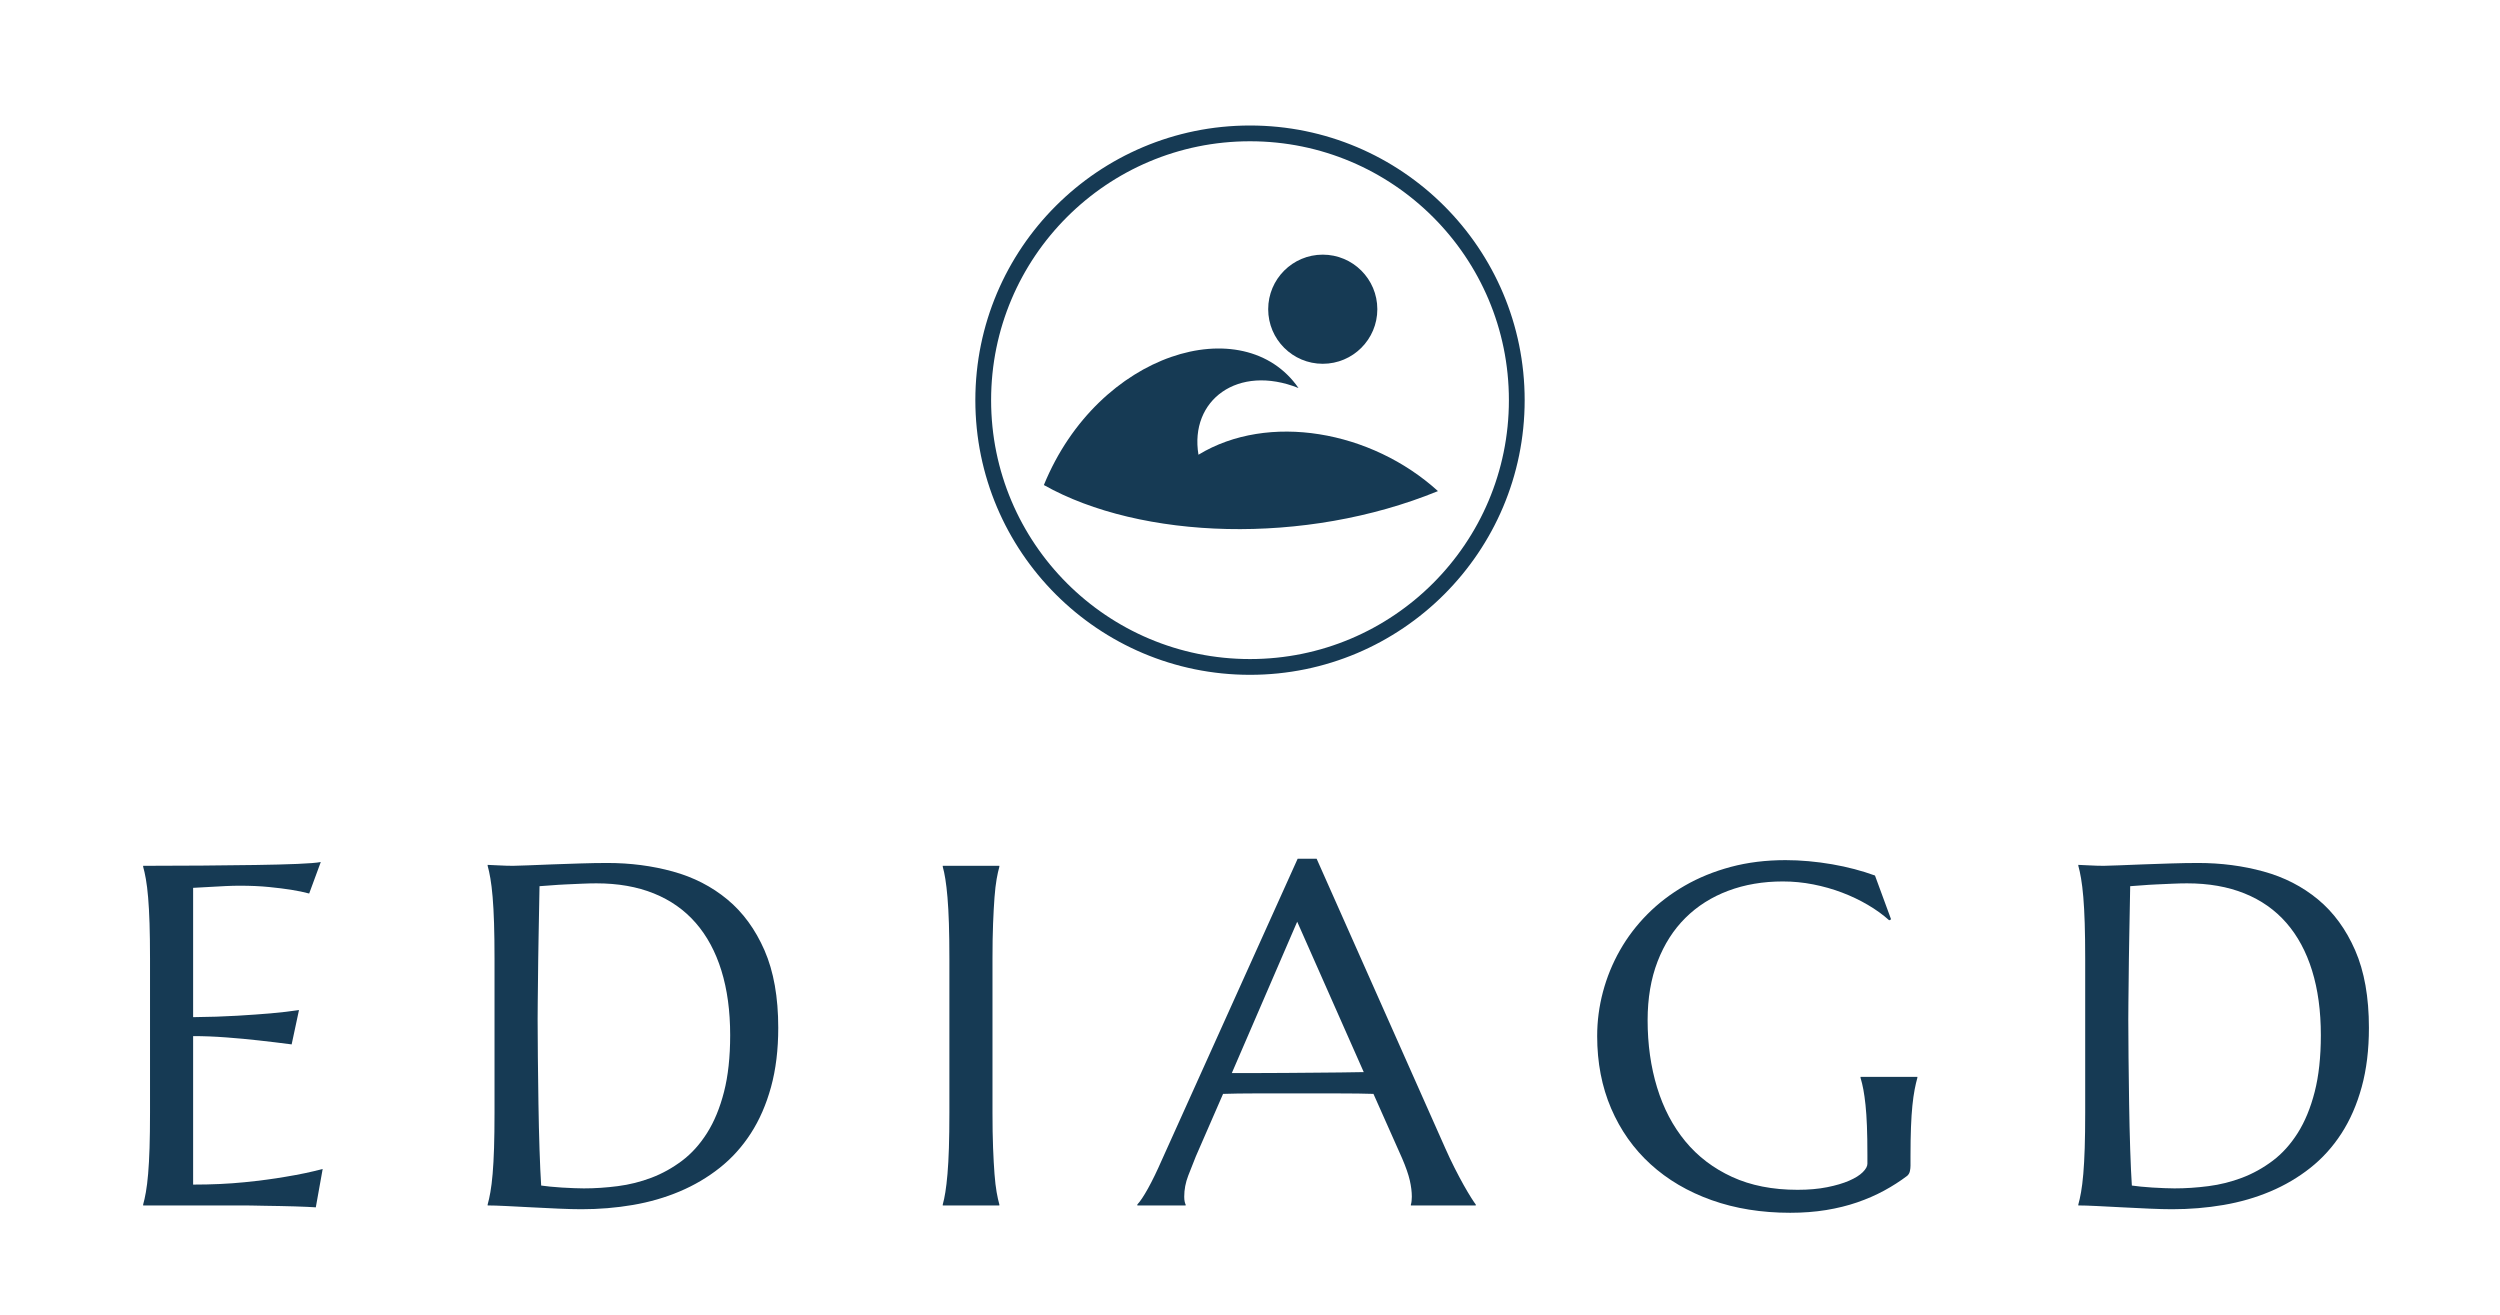
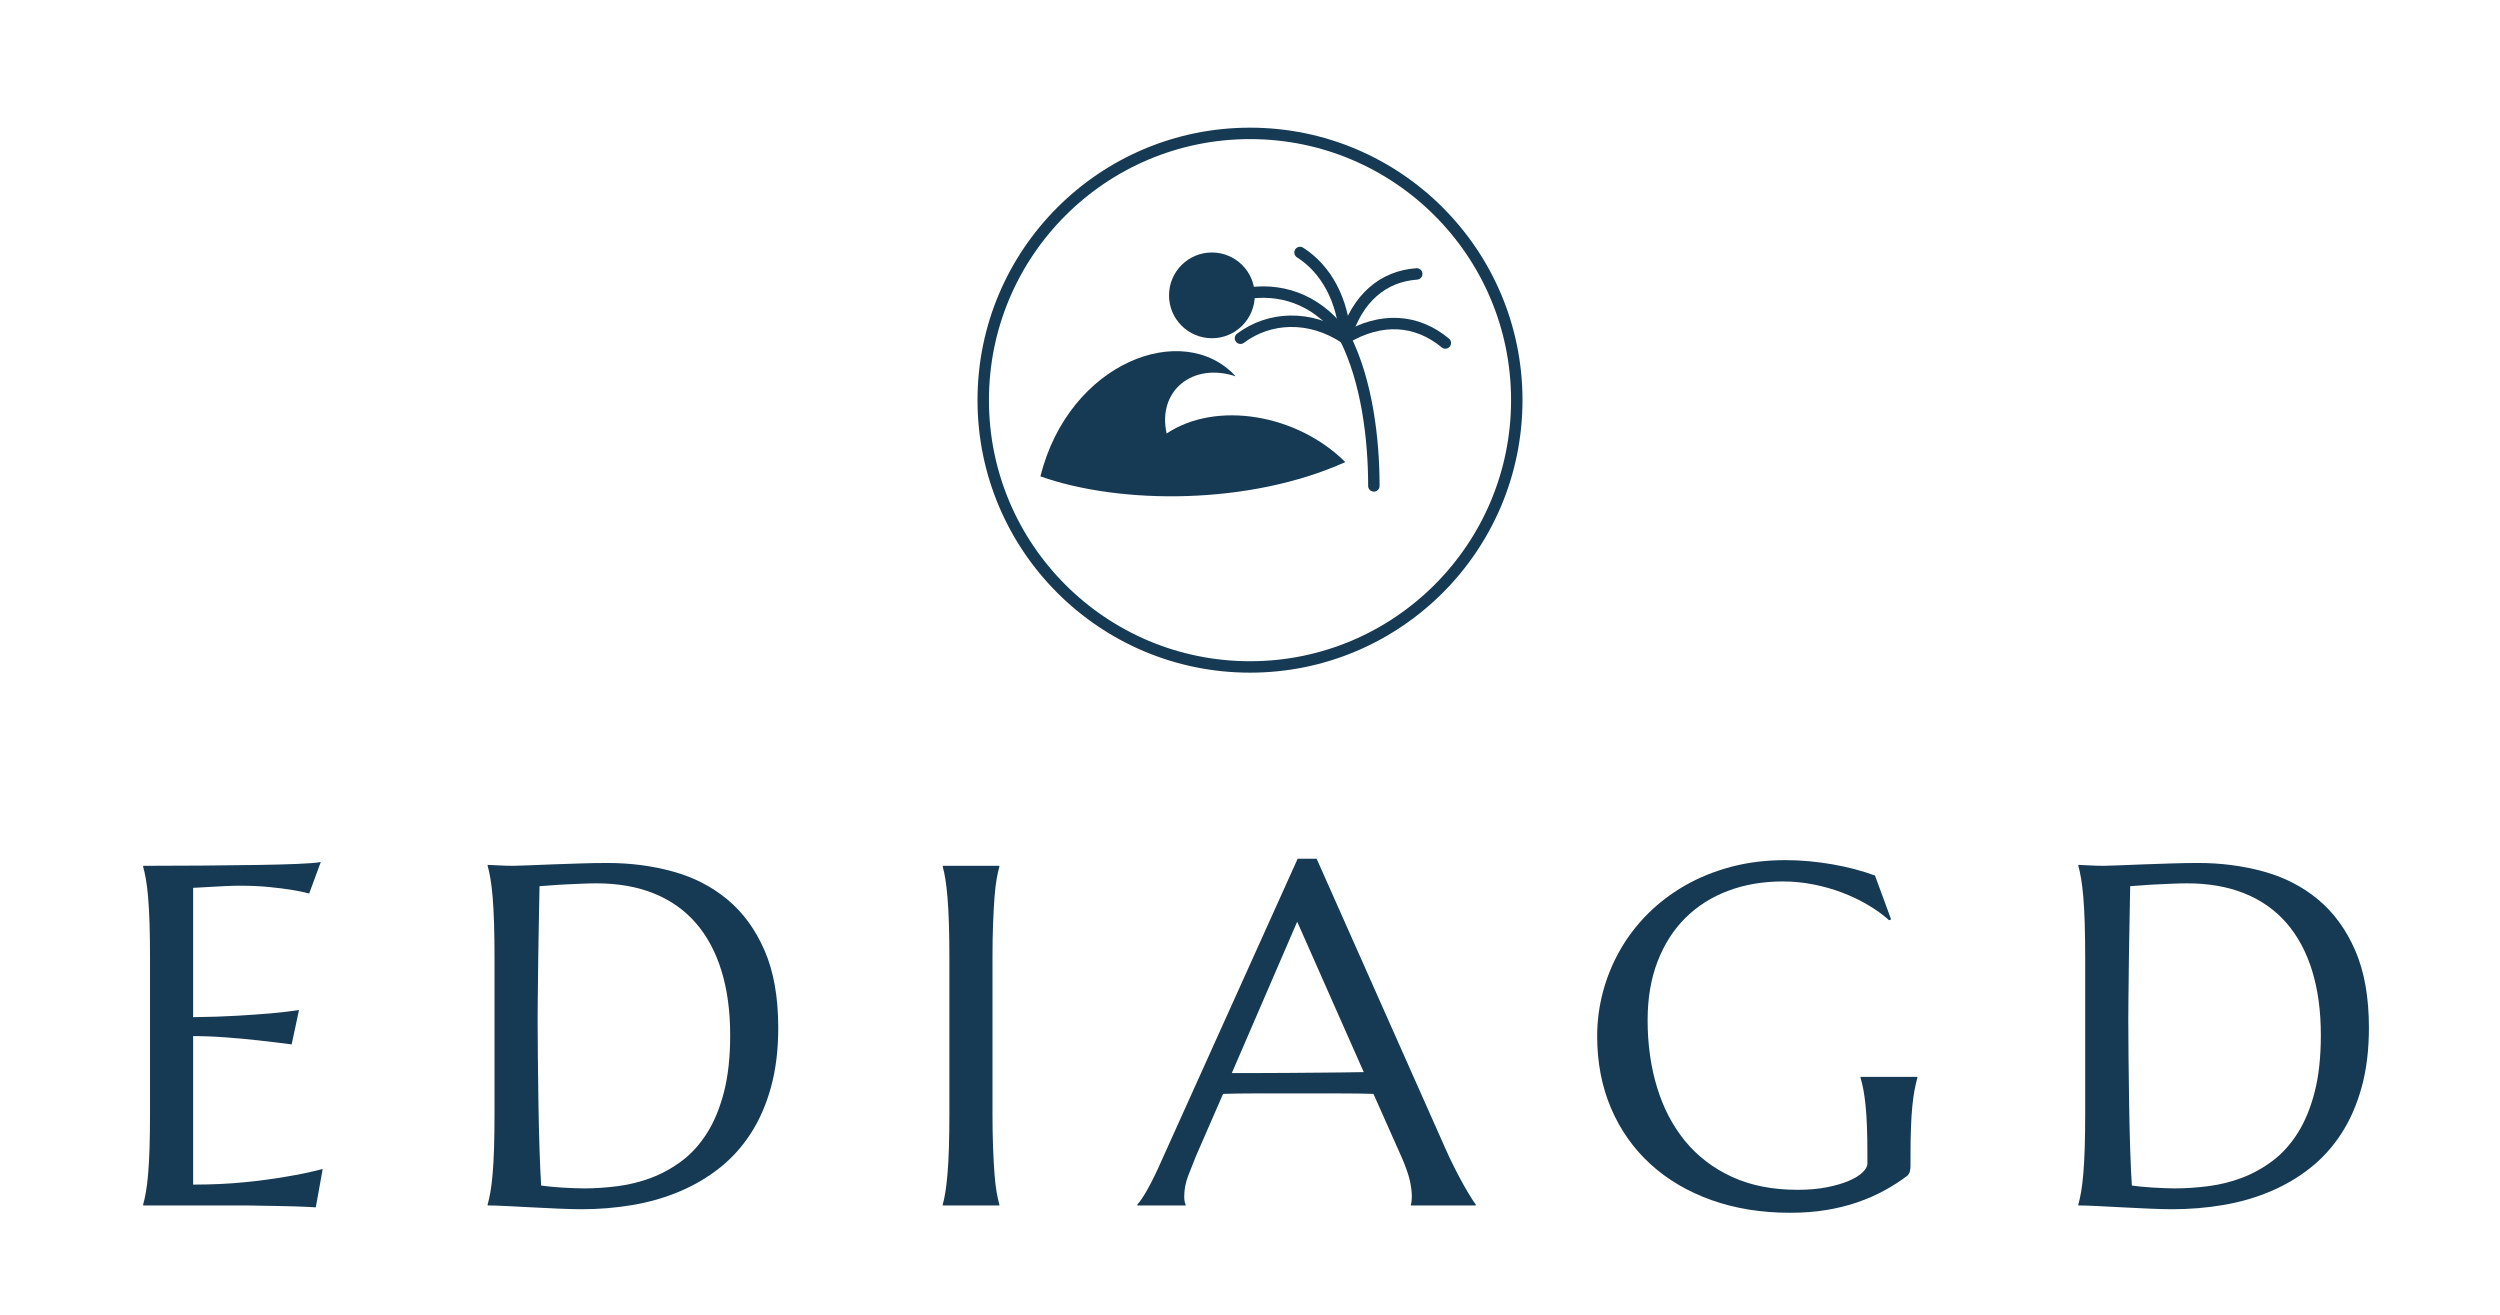
<svg xmlns="http://www.w3.org/2000/svg" viewBox="-158.141 -18.0 412.281 216.816" width="412.3" height="216.8" role="img" aria-label="EDIAGD">
-   <circle cx="48" cy="48" r="44" fill="none" stroke="#163A54" stroke-width="2.6" />
-   <circle cx="60" cy="33" r="9" fill="#163A54" />
-   <path d="M14 62 C 23 40, 47 33, 56 46 C 46 42, 38 48, 39.5 57 C 51 50, 68 53, 79 63 C 57 72, 30 71, 14 62 Z" fill="#163A54" />
+   <g transform="translate(0.8571 0.8571) scale(0.785714)">
+     <circle cx="60" cy="60" r="56" fill="none" stroke="#163A54" stroke-width="2.4" />
+     <circle cx="52" cy="38" r="9" fill="#163A54" />
+     <g fill="none" stroke="#163A54" stroke-width="2.4" stroke-linecap="round">
+       <path d="M86 78 C 86 68, 84.5 56, 80 47" />
+       <path d="M80 47 C 72.5 42, 64 42.5, 58 47" />
+       <path d="M80 47 C 75 39.5, 67.5 36.5, 60 37.5" />
+       <path d="M80 47 C 82.5 38.5, 88 34, 95 33.5" />
+       <path d="M80 47 C 87.5 42.5, 95 43, 101 48" />
+       <path d="M80 47 C 79.5 39, 76 32.5, 70.5 29" />
+     </g>
+     <path d="M16 76 C 22 52, 46 43, 57 55 C 48 52, 40.5 58, 42.5 67 C 53 60, 70 63, 80 73 C 60 82, 33 82, 16 76 Z" fill="#163A54" />
+   </g>
  <g fill="#163A54">
    <path transform="translate(-140.141 180.816) scale(0.039062 -0.039062)" d="M143 1434Q268 1434 391.5 1435.0Q515 1436 618.0 1437.5Q721 1439 794.0 1442.0Q867 1445 893 1450L844 1317Q811 1326 767 1333Q729 1339 674.5 1344.5Q620 1350 549 1350Q525 1350 491.5 1348.5Q458 1347 427 1345Q391 1343 354 1341V795Q457 796 540.0 801.0Q623 806 681 811Q749 817 801 825L770 680Q701 689 629 697Q567 704 494.0 709.5Q421 715 354 715V88Q472 88 571.0 98.0Q670 108 744 121Q830 135 901 154L872 -8Q860 -7 836.0 -6.0Q812 -5 782.5 -4.0Q753 -3 720.5 -2.5Q688 -2 659.0 -1.5Q630 -1 607.5 -0.5Q585 0 575 0H143V4Q149 25 154.5 56.0Q160 87 164.0 133.0Q168 179 170.0 242.5Q172 306 172 391V1042Q172 1127 170.0 1190.5Q168 1254 164.0 1300.5Q160 1347 154.5 1378.0Q149 1409 143 1430V1434Z" />
    <path transform="translate(-83.322 180.816) scale(0.039062 -0.039062)" d="M362 1348Q360 1236 358 1131Q357 1086 356.5 1039.0Q356 992 355.5 946.5Q355 901 354.5 859.5Q354 818 354 786Q354 719 355.0 624.0Q356 529 357.5 429.0Q359 329 362.0 237.0Q365 145 369 84Q383 82 406.5 79.5Q430 77 456.0 75.5Q482 74 507.0 73.0Q532 72 549 72Q619 72 692.5 81.5Q766 91 834.5 117.0Q903 143 963.5 188.5Q1024 234 1069.5 306.0Q1115 378 1141.0 479.5Q1167 581 1167 719Q1167 872 1130.0 991.5Q1093 1111 1021.5 1193.0Q950 1275 844.5 1317.5Q739 1360 602 1360Q575 1360 541.0 1358.5Q507 1357 473.5 1355.5Q440 1354 410.5 1351.5Q381 1349 362 1348ZM143 1438Q166 1437 186 1436Q203 1435 221.0 1434.5Q239 1434 250 1434Q269 1434 313.5 1436.0Q358 1438 415.0 1440.0Q472 1442 533.5 1444.0Q595 1446 649 1446Q794 1446 925.0 1410.0Q1056 1374 1155.0 1292.0Q1254 1210 1312.0 1077.0Q1370 944 1370 750Q1370 611 1339.5 500.0Q1309 389 1254.0 304.0Q1199 219 1122.5 158.5Q1046 98 953.5 59.0Q861 20 756.0 2.0Q651 -16 539 -16Q499 -16 442.5 -13.5Q386 -11 329.0 -8.0Q272 -5 221.5 -2.5Q171 0 143 0V4Q149 25 154.5 56.0Q160 87 164.0 133.0Q168 179 170.0 242.5Q172 306 172 391V1042Q172 1127 170.0 1191.5Q168 1256 164.0 1302.5Q160 1349 154.5 1381.0Q149 1413 143 1434Z" />
    <path transform="translate(-8.613 180.816) scale(0.039062 -0.039062)" d="M152 4Q158 25 163.0 56.0Q168 87 172.0 133.0Q176 179 178.0 242.5Q180 306 180 391V1042Q180 1127 178.0 1190.5Q176 1254 172.0 1300.5Q168 1347 163.0 1378.0Q158 1409 152 1430V1434H391V1430Q385 1409 379.5 1378.0Q374 1347 370.5 1300.5Q367 1254 364.5 1190.5Q362 1127 362 1042V391Q362 306 364.5 242.5Q367 179 370.5 133.0Q374 87 379.5 56.0Q385 25 391 4V0H152Z" />
    <path transform="translate(30.198 180.816) scale(0.039062 -0.039062)" d="M1135 0V4Q1137 9 1138.0 19.0Q1139 29 1139 37Q1139 68 1130.5 105.5Q1122 143 1098 199L977 471Q921 473 828.0 473.0Q735 473 627 473Q548 473 474.5 473.0Q401 473 342 471L227 207Q212 170 195.0 126.0Q178 82 178 37Q178 24 180.0 15.5Q182 7 184 4V0H-20V4Q-2 23 25.0 71.5Q52 120 84 193L657 1464H737L1280 242Q1299 199 1319.5 158.5Q1340 118 1358.0 86.0Q1376 54 1390.0 32.0Q1404 10 1409 4V0ZM487 559Q545 559 606.0 559.5Q667 560 725.5 560.5Q784 561 838.0 561.5Q892 562 936 563L655 1198L379 559Z" />
    <path transform="translate(102.056 180.816) scale(0.039062 -0.039062)" d="M1405 168Q1405 157 1402.5 145.0Q1400 133 1391 125Q1346 91 1293.5 62.5Q1241 34 1180.0 13.0Q1119 -8 1048.5 -19.5Q978 -31 897 -31Q715 -31 565.0 22.5Q415 76 307.5 174.0Q200 272 141.0 409.5Q82 547 82 715Q82 810 106.5 902.0Q131 994 178.0 1077.0Q225 1160 294.0 1229.5Q363 1299 451.5 1350.0Q540 1401 646.5 1429.5Q753 1458 877 1458Q925 1458 975.0 1453.5Q1025 1449 1074.0 1440.5Q1123 1432 1168.5 1420.0Q1214 1408 1255 1393L1323 1208L1315 1204Q1276 1239 1225.0 1269.0Q1174 1299 1116.0 1321.0Q1058 1343 994.5 1355.5Q931 1368 866 1368Q740 1368 635.0 1328.5Q530 1289 454.5 1214.0Q379 1139 337.0 1030.0Q295 921 295 782Q295 629 335.0 498.0Q375 367 454.0 271.0Q533 175 651.5 120.5Q770 66 928 66Q998 66 1053.0 77.0Q1108 88 1146.0 104.5Q1184 121 1203.5 140.5Q1223 160 1223 176V215Q1223 285 1221.0 336.0Q1219 387 1215.0 424.5Q1211 462 1206.0 489.0Q1201 516 1194 539V543H1434V539Q1428 518 1422.5 489.5Q1417 461 1413.0 422.0Q1409 383 1407.0 330.5Q1405 278 1405 209Z" />
    <path transform="translate(179.031 180.816) scale(0.039062 -0.039062)" d="M362 1348Q360 1236 358 1131Q357 1086 356.5 1039.0Q356 992 355.5 946.5Q355 901 354.5 859.5Q354 818 354 786Q354 719 355.0 624.0Q356 529 357.5 429.0Q359 329 362.0 237.0Q365 145 369 84Q383 82 406.5 79.5Q430 77 456.0 75.5Q482 74 507.0 73.0Q532 72 549 72Q619 72 692.5 81.5Q766 91 834.5 117.0Q903 143 963.5 188.5Q1024 234 1069.5 306.0Q1115 378 1141.0 479.5Q1167 581 1167 719Q1167 872 1130.0 991.5Q1093 1111 1021.5 1193.0Q950 1275 844.5 1317.5Q739 1360 602 1360Q575 1360 541.0 1358.5Q507 1357 473.5 1355.5Q440 1354 410.5 1351.5Q381 1349 362 1348ZM143 1438Q166 1437 186 1436Q203 1435 221.0 1434.5Q239 1434 250 1434Q269 1434 313.5 1436.0Q358 1438 415.0 1440.0Q472 1442 533.5 1444.0Q595 1446 649 1446Q794 1446 925.0 1410.0Q1056 1374 1155.0 1292.0Q1254 1210 1312.0 1077.0Q1370 944 1370 750Q1370 611 1339.5 500.0Q1309 389 1254.0 304.0Q1199 219 1122.5 158.5Q1046 98 953.5 59.0Q861 20 756.0 2.0Q651 -16 539 -16Q499 -16 442.5 -13.5Q386 -11 329.0 -8.0Q272 -5 221.5 -2.5Q171 0 143 0V4Q149 25 154.5 56.0Q160 87 164.0 133.0Q168 179 170.0 242.5Q172 306 172 391V1042Q172 1127 170.0 1191.5Q168 1256 164.0 1302.5Q160 1349 154.5 1381.0Q149 1413 143 1434Z" />
  </g>
</svg>
